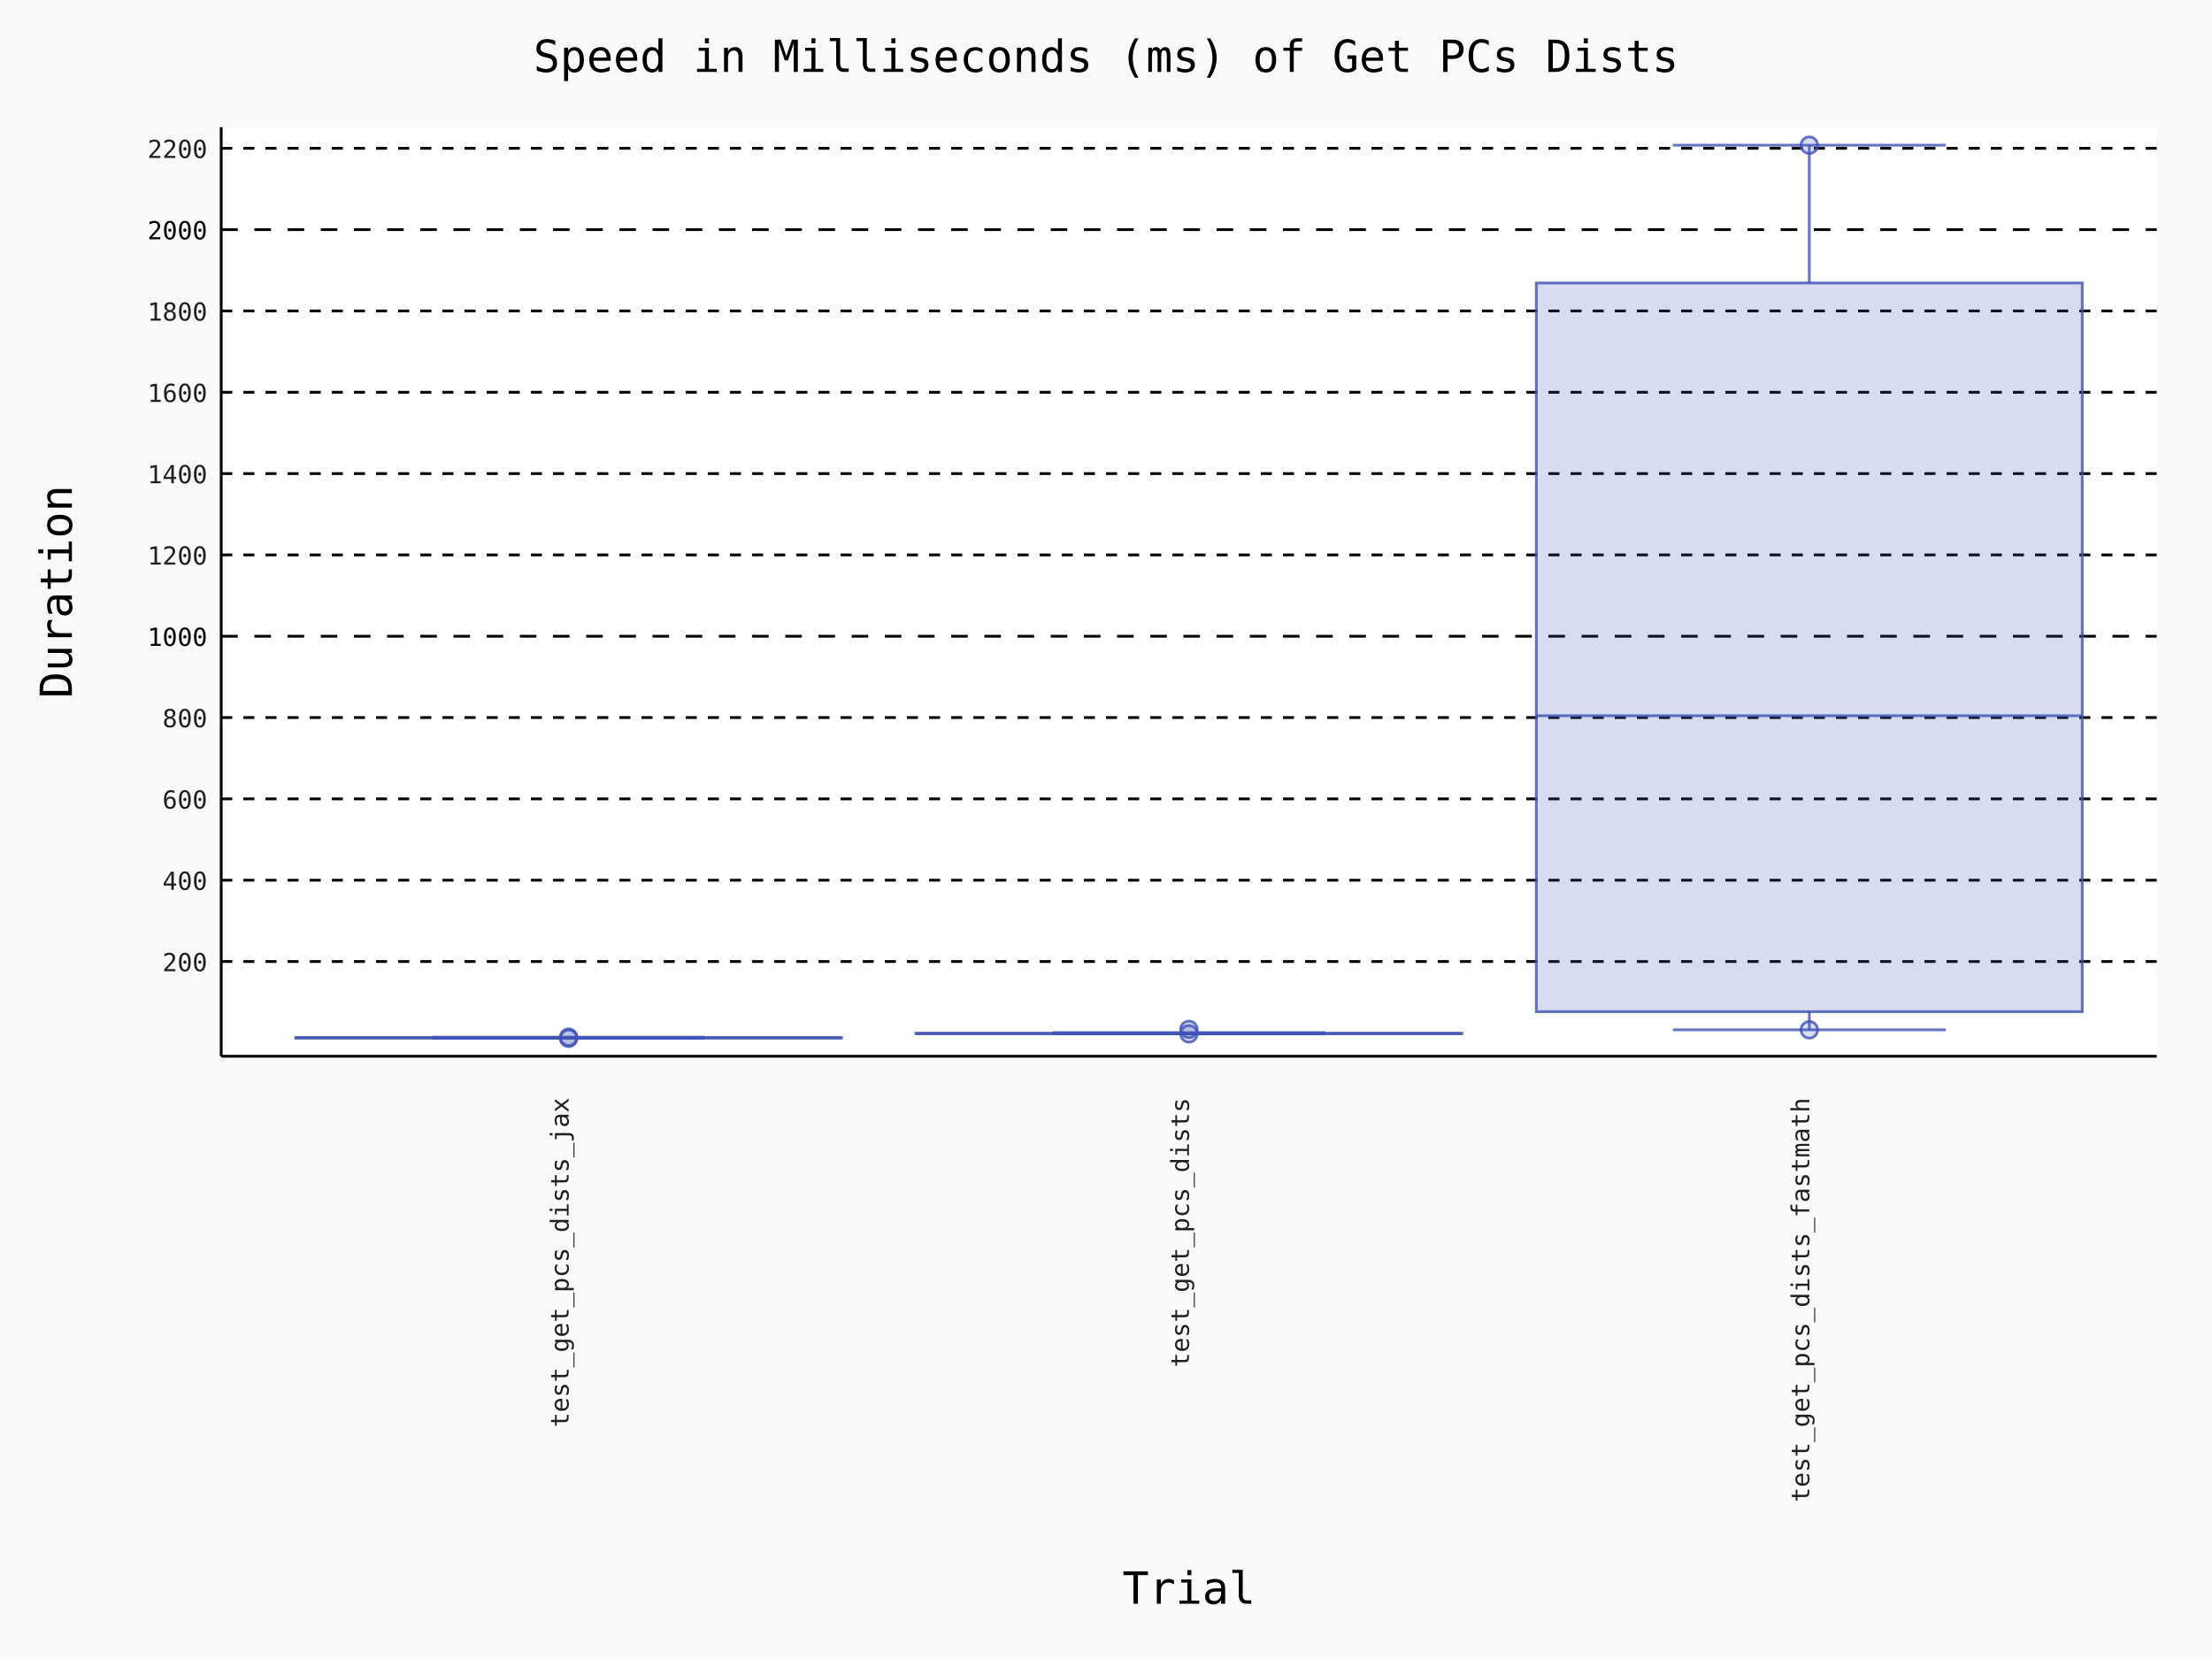
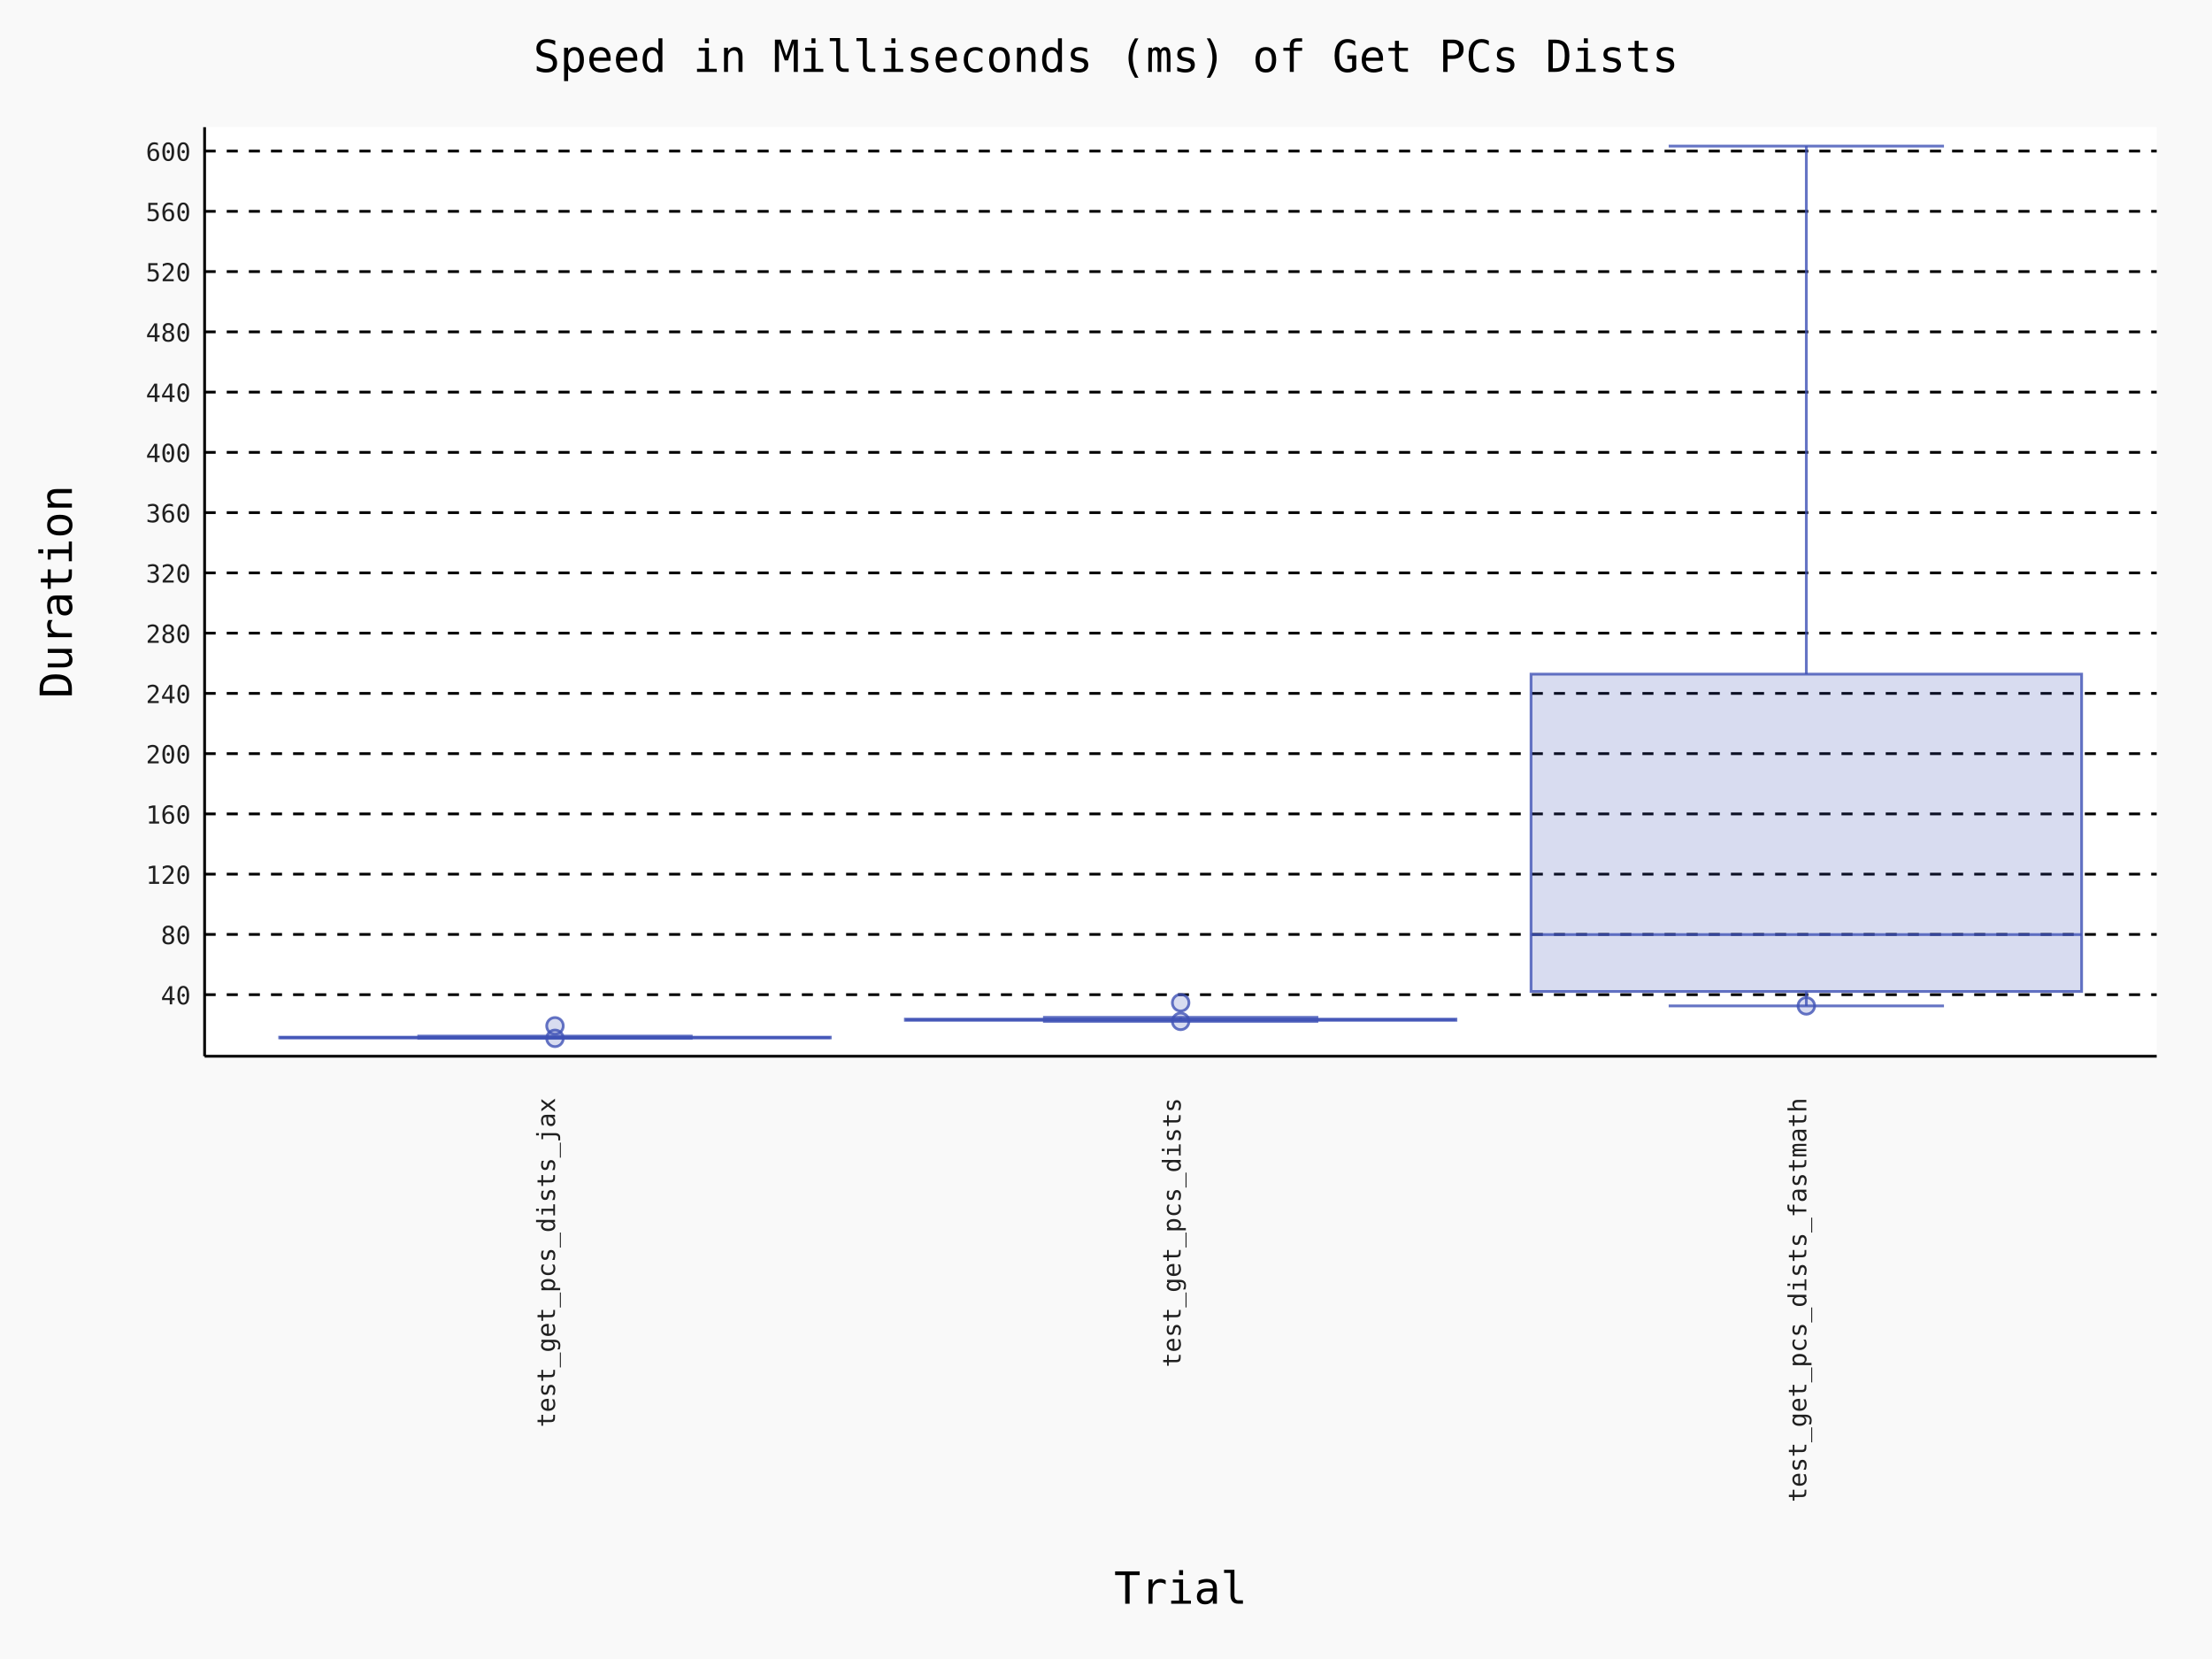
- <svg xmlns="http://www.w3.org/2000/svg" id="chart-bb0d458d-725e-45b3-8f6c-7bca5cf851ec" class="pygal-chart" viewBox="0 0 800 600">
+ <svg xmlns="http://www.w3.org/2000/svg" id="chart-2de57882-93af-4c17-b9f6-735c2a6571a8" class="pygal-chart" viewBox="0 0 800 600">
  <defs>
-     <style type="text/css">#chart-bb0d458d-725e-45b3-8f6c-7bca5cf851ec{-webkit-user-select:none;-webkit-font-smoothing:antialiased;font-family:Consolas,"Deja Vu Sans Mono","Bitstream Vera Sans Mono","Courier New",monospace}#chart-bb0d458d-725e-45b3-8f6c-7bca5cf851ec .title{font-family:Consolas,"Deja Vu Sans Mono","Bitstream Vera Sans Mono","Courier New",monospace;font-size:16px}#chart-bb0d458d-725e-45b3-8f6c-7bca5cf851ec .legends .legend text{font-family:Consolas,"Deja Vu Sans Mono","Bitstream Vera Sans Mono","Courier New",monospace;font-size:14px}#chart-bb0d458d-725e-45b3-8f6c-7bca5cf851ec .axis text{font-family:Consolas,"Deja Vu Sans Mono","Bitstream Vera Sans Mono","Courier New",monospace;font-size:10px}#chart-bb0d458d-725e-45b3-8f6c-7bca5cf851ec .axis text.major{font-family:Consolas,"Deja Vu Sans Mono","Bitstream Vera Sans Mono","Courier New",monospace;font-size:10px}#chart-bb0d458d-725e-45b3-8f6c-7bca5cf851ec .text-overlay text.value{font-family:Consolas,"Deja Vu Sans Mono","Bitstream Vera Sans Mono","Courier New",monospace;font-size:16px}#chart-bb0d458d-725e-45b3-8f6c-7bca5cf851ec .text-overlay text.label{font-family:Consolas,"Deja Vu Sans Mono","Bitstream Vera Sans Mono","Courier New",monospace;font-size:10px}#chart-bb0d458d-725e-45b3-8f6c-7bca5cf851ec .tooltip{font-family:Consolas,"Deja Vu Sans Mono","Bitstream Vera Sans Mono","Courier New",monospace;font-size:14px}#chart-bb0d458d-725e-45b3-8f6c-7bca5cf851ec text.no_data{font-family:Consolas,"Deja Vu Sans Mono","Bitstream Vera Sans Mono","Courier New",monospace;font-size:64px}
- #chart-bb0d458d-725e-45b3-8f6c-7bca5cf851ec{background-color:rgba(249,249,249,1)}#chart-bb0d458d-725e-45b3-8f6c-7bca5cf851ec path,#chart-bb0d458d-725e-45b3-8f6c-7bca5cf851ec line,#chart-bb0d458d-725e-45b3-8f6c-7bca5cf851ec rect,#chart-bb0d458d-725e-45b3-8f6c-7bca5cf851ec circle{-webkit-transition:150ms;-moz-transition:150ms;transition:150ms}#chart-bb0d458d-725e-45b3-8f6c-7bca5cf851ec .graph &gt; .background{fill:rgba(249,249,249,1)}#chart-bb0d458d-725e-45b3-8f6c-7bca5cf851ec .plot &gt; .background{fill:rgba(255,255,255,1)}#chart-bb0d458d-725e-45b3-8f6c-7bca5cf851ec .graph{fill:rgba(0,0,0,.87)}#chart-bb0d458d-725e-45b3-8f6c-7bca5cf851ec text.no_data{fill:rgba(0,0,0,1)}#chart-bb0d458d-725e-45b3-8f6c-7bca5cf851ec .title{fill:rgba(0,0,0,1)}#chart-bb0d458d-725e-45b3-8f6c-7bca5cf851ec .legends .legend text{fill:rgba(0,0,0,.87)}#chart-bb0d458d-725e-45b3-8f6c-7bca5cf851ec .legends .legend:hover text{fill:rgba(0,0,0,1)}#chart-bb0d458d-725e-45b3-8f6c-7bca5cf851ec .axis .line{stroke:rgba(0,0,0,1)}#chart-bb0d458d-725e-45b3-8f6c-7bca5cf851ec .axis .guide.line{stroke:rgba(0,0,0,.54)}#chart-bb0d458d-725e-45b3-8f6c-7bca5cf851ec .axis .major.line{stroke:rgba(0,0,0,.87)}#chart-bb0d458d-725e-45b3-8f6c-7bca5cf851ec .axis text.major{fill:rgba(0,0,0,1)}#chart-bb0d458d-725e-45b3-8f6c-7bca5cf851ec .axis.y .guides:hover .guide.line,#chart-bb0d458d-725e-45b3-8f6c-7bca5cf851ec .line-graph .axis.x .guides:hover .guide.line,#chart-bb0d458d-725e-45b3-8f6c-7bca5cf851ec .stackedline-graph .axis.x .guides:hover .guide.line,#chart-bb0d458d-725e-45b3-8f6c-7bca5cf851ec .xy-graph .axis.x .guides:hover .guide.line{stroke:rgba(0,0,0,1)}#chart-bb0d458d-725e-45b3-8f6c-7bca5cf851ec .axis .guides:hover text{fill:rgba(0,0,0,1)}#chart-bb0d458d-725e-45b3-8f6c-7bca5cf851ec .reactive{fill-opacity:.7;stroke-opacity:.8;stroke-width:1}#chart-bb0d458d-725e-45b3-8f6c-7bca5cf851ec .ci{stroke:rgba(0,0,0,.87)}#chart-bb0d458d-725e-45b3-8f6c-7bca5cf851ec .reactive.active,#chart-bb0d458d-725e-45b3-8f6c-7bca5cf851ec .active .reactive{fill-opacity:.8;stroke-opacity:.9;stroke-width:4}#chart-bb0d458d-725e-45b3-8f6c-7bca5cf851ec .ci .reactive.active{stroke-width:1.5}#chart-bb0d458d-725e-45b3-8f6c-7bca5cf851ec .series text{fill:rgba(0,0,0,1)}#chart-bb0d458d-725e-45b3-8f6c-7bca5cf851ec .tooltip rect{fill:rgba(255,255,255,1);stroke:rgba(0,0,0,1);-webkit-transition:opacity 150ms;-moz-transition:opacity 150ms;transition:opacity 150ms}#chart-bb0d458d-725e-45b3-8f6c-7bca5cf851ec .tooltip .label{fill:rgba(0,0,0,.87)}#chart-bb0d458d-725e-45b3-8f6c-7bca5cf851ec .tooltip .label{fill:rgba(0,0,0,.87)}#chart-bb0d458d-725e-45b3-8f6c-7bca5cf851ec .tooltip .legend{font-size:.8em;fill:rgba(0,0,0,.54)}#chart-bb0d458d-725e-45b3-8f6c-7bca5cf851ec .tooltip .x_label{font-size:.6em;fill:rgba(0,0,0,1)}#chart-bb0d458d-725e-45b3-8f6c-7bca5cf851ec .tooltip .xlink{font-size:.5em;text-decoration:underline}#chart-bb0d458d-725e-45b3-8f6c-7bca5cf851ec .tooltip .value{font-size:1.5em}#chart-bb0d458d-725e-45b3-8f6c-7bca5cf851ec .bound{font-size:.5em}#chart-bb0d458d-725e-45b3-8f6c-7bca5cf851ec .max-value{font-size:.75em;fill:rgba(0,0,0,.54)}#chart-bb0d458d-725e-45b3-8f6c-7bca5cf851ec .map-element{fill:rgba(255,255,255,1);stroke:rgba(0,0,0,.54) !important}#chart-bb0d458d-725e-45b3-8f6c-7bca5cf851ec .map-element .reactive{fill-opacity:inherit;stroke-opacity:inherit}#chart-bb0d458d-725e-45b3-8f6c-7bca5cf851ec .color-0,#chart-bb0d458d-725e-45b3-8f6c-7bca5cf851ec .color-0 a:visited{stroke:#3F51B5;fill:#3F51B5}#chart-bb0d458d-725e-45b3-8f6c-7bca5cf851ec .color-1,#chart-bb0d458d-725e-45b3-8f6c-7bca5cf851ec .color-1 a:visited{stroke:#3F51B5;fill:#3F51B5}#chart-bb0d458d-725e-45b3-8f6c-7bca5cf851ec .color-2,#chart-bb0d458d-725e-45b3-8f6c-7bca5cf851ec .color-2 a:visited{stroke:#3F51B5;fill:#3F51B5}#chart-bb0d458d-725e-45b3-8f6c-7bca5cf851ec .text-overlay .color-0 text{fill:black}#chart-bb0d458d-725e-45b3-8f6c-7bca5cf851ec .text-overlay .color-1 text{fill:black}#chart-bb0d458d-725e-45b3-8f6c-7bca5cf851ec .text-overlay .color-2 text{fill:black}
- #chart-bb0d458d-725e-45b3-8f6c-7bca5cf851ec text.no_data{text-anchor:middle}#chart-bb0d458d-725e-45b3-8f6c-7bca5cf851ec .guide.line{fill:none}#chart-bb0d458d-725e-45b3-8f6c-7bca5cf851ec .centered{text-anchor:middle}#chart-bb0d458d-725e-45b3-8f6c-7bca5cf851ec .title{text-anchor:middle}#chart-bb0d458d-725e-45b3-8f6c-7bca5cf851ec .legends .legend text{fill-opacity:1}#chart-bb0d458d-725e-45b3-8f6c-7bca5cf851ec .axis.x text{text-anchor:middle}#chart-bb0d458d-725e-45b3-8f6c-7bca5cf851ec .axis.x:not(.web) text[transform]{text-anchor:start}#chart-bb0d458d-725e-45b3-8f6c-7bca5cf851ec .axis.x:not(.web) text[transform].backwards{text-anchor:end}#chart-bb0d458d-725e-45b3-8f6c-7bca5cf851ec .axis.y text{text-anchor:end}#chart-bb0d458d-725e-45b3-8f6c-7bca5cf851ec .axis.y text[transform].backwards{text-anchor:start}#chart-bb0d458d-725e-45b3-8f6c-7bca5cf851ec .axis.y2 text{text-anchor:start}#chart-bb0d458d-725e-45b3-8f6c-7bca5cf851ec .axis.y2 text[transform].backwards{text-anchor:end}#chart-bb0d458d-725e-45b3-8f6c-7bca5cf851ec .axis .guide.line{stroke-dasharray:4,4;stroke:black}#chart-bb0d458d-725e-45b3-8f6c-7bca5cf851ec .axis .major.guide.line{stroke-dasharray:6,6;stroke:black}#chart-bb0d458d-725e-45b3-8f6c-7bca5cf851ec .horizontal .axis.y .guide.line,#chart-bb0d458d-725e-45b3-8f6c-7bca5cf851ec .horizontal .axis.y2 .guide.line,#chart-bb0d458d-725e-45b3-8f6c-7bca5cf851ec .vertical .axis.x .guide.line{opacity:0}#chart-bb0d458d-725e-45b3-8f6c-7bca5cf851ec .horizontal .axis.always_show .guide.line,#chart-bb0d458d-725e-45b3-8f6c-7bca5cf851ec .vertical .axis.always_show .guide.line{opacity:1 !important}#chart-bb0d458d-725e-45b3-8f6c-7bca5cf851ec .axis.y .guides:hover .guide.line,#chart-bb0d458d-725e-45b3-8f6c-7bca5cf851ec .axis.y2 .guides:hover .guide.line,#chart-bb0d458d-725e-45b3-8f6c-7bca5cf851ec .axis.x .guides:hover .guide.line{opacity:1}#chart-bb0d458d-725e-45b3-8f6c-7bca5cf851ec .axis .guides:hover text{opacity:1}#chart-bb0d458d-725e-45b3-8f6c-7bca5cf851ec .nofill{fill:none}#chart-bb0d458d-725e-45b3-8f6c-7bca5cf851ec .subtle-fill{fill-opacity:.2}#chart-bb0d458d-725e-45b3-8f6c-7bca5cf851ec .dot{stroke-width:1px;fill-opacity:1;stroke-opacity:1}#chart-bb0d458d-725e-45b3-8f6c-7bca5cf851ec .dot.active{stroke-width:5px}#chart-bb0d458d-725e-45b3-8f6c-7bca5cf851ec .dot.negative{fill:transparent}#chart-bb0d458d-725e-45b3-8f6c-7bca5cf851ec text,#chart-bb0d458d-725e-45b3-8f6c-7bca5cf851ec tspan{stroke:none !important}#chart-bb0d458d-725e-45b3-8f6c-7bca5cf851ec .series text.active{opacity:1}#chart-bb0d458d-725e-45b3-8f6c-7bca5cf851ec .tooltip rect{fill-opacity:.95;stroke-width:.5}#chart-bb0d458d-725e-45b3-8f6c-7bca5cf851ec .tooltip text{fill-opacity:1}#chart-bb0d458d-725e-45b3-8f6c-7bca5cf851ec .showable{visibility:hidden}#chart-bb0d458d-725e-45b3-8f6c-7bca5cf851ec .showable.shown{visibility:visible}#chart-bb0d458d-725e-45b3-8f6c-7bca5cf851ec .gauge-background{fill:rgba(229,229,229,1);stroke:none}#chart-bb0d458d-725e-45b3-8f6c-7bca5cf851ec .bg-lines{stroke:rgba(249,249,249,1);stroke-width:2px}
+     <style type="text/css">#chart-2de57882-93af-4c17-b9f6-735c2a6571a8{-webkit-user-select:none;-webkit-font-smoothing:antialiased;font-family:Consolas,"Deja Vu Sans Mono","Bitstream Vera Sans Mono","Courier New",monospace}#chart-2de57882-93af-4c17-b9f6-735c2a6571a8 .title{font-family:Consolas,"Deja Vu Sans Mono","Bitstream Vera Sans Mono","Courier New",monospace;font-size:16px}#chart-2de57882-93af-4c17-b9f6-735c2a6571a8 .legends .legend text{font-family:Consolas,"Deja Vu Sans Mono","Bitstream Vera Sans Mono","Courier New",monospace;font-size:14px}#chart-2de57882-93af-4c17-b9f6-735c2a6571a8 .axis text{font-family:Consolas,"Deja Vu Sans Mono","Bitstream Vera Sans Mono","Courier New",monospace;font-size:10px}#chart-2de57882-93af-4c17-b9f6-735c2a6571a8 .axis text.major{font-family:Consolas,"Deja Vu Sans Mono","Bitstream Vera Sans Mono","Courier New",monospace;font-size:10px}#chart-2de57882-93af-4c17-b9f6-735c2a6571a8 .text-overlay text.value{font-family:Consolas,"Deja Vu Sans Mono","Bitstream Vera Sans Mono","Courier New",monospace;font-size:16px}#chart-2de57882-93af-4c17-b9f6-735c2a6571a8 .text-overlay text.label{font-family:Consolas,"Deja Vu Sans Mono","Bitstream Vera Sans Mono","Courier New",monospace;font-size:10px}#chart-2de57882-93af-4c17-b9f6-735c2a6571a8 .tooltip{font-family:Consolas,"Deja Vu Sans Mono","Bitstream Vera Sans Mono","Courier New",monospace;font-size:14px}#chart-2de57882-93af-4c17-b9f6-735c2a6571a8 text.no_data{font-family:Consolas,"Deja Vu Sans Mono","Bitstream Vera Sans Mono","Courier New",monospace;font-size:64px}
+ #chart-2de57882-93af-4c17-b9f6-735c2a6571a8{background-color:rgba(249,249,249,1)}#chart-2de57882-93af-4c17-b9f6-735c2a6571a8 path,#chart-2de57882-93af-4c17-b9f6-735c2a6571a8 line,#chart-2de57882-93af-4c17-b9f6-735c2a6571a8 rect,#chart-2de57882-93af-4c17-b9f6-735c2a6571a8 circle{-webkit-transition:150ms;-moz-transition:150ms;transition:150ms}#chart-2de57882-93af-4c17-b9f6-735c2a6571a8 .graph &gt; .background{fill:rgba(249,249,249,1)}#chart-2de57882-93af-4c17-b9f6-735c2a6571a8 .plot &gt; .background{fill:rgba(255,255,255,1)}#chart-2de57882-93af-4c17-b9f6-735c2a6571a8 .graph{fill:rgba(0,0,0,.87)}#chart-2de57882-93af-4c17-b9f6-735c2a6571a8 text.no_data{fill:rgba(0,0,0,1)}#chart-2de57882-93af-4c17-b9f6-735c2a6571a8 .title{fill:rgba(0,0,0,1)}#chart-2de57882-93af-4c17-b9f6-735c2a6571a8 .legends .legend text{fill:rgba(0,0,0,.87)}#chart-2de57882-93af-4c17-b9f6-735c2a6571a8 .legends .legend:hover text{fill:rgba(0,0,0,1)}#chart-2de57882-93af-4c17-b9f6-735c2a6571a8 .axis .line{stroke:rgba(0,0,0,1)}#chart-2de57882-93af-4c17-b9f6-735c2a6571a8 .axis .guide.line{stroke:rgba(0,0,0,.54)}#chart-2de57882-93af-4c17-b9f6-735c2a6571a8 .axis .major.line{stroke:rgba(0,0,0,.87)}#chart-2de57882-93af-4c17-b9f6-735c2a6571a8 .axis text.major{fill:rgba(0,0,0,1)}#chart-2de57882-93af-4c17-b9f6-735c2a6571a8 .axis.y .guides:hover .guide.line,#chart-2de57882-93af-4c17-b9f6-735c2a6571a8 .line-graph .axis.x .guides:hover .guide.line,#chart-2de57882-93af-4c17-b9f6-735c2a6571a8 .stackedline-graph .axis.x .guides:hover .guide.line,#chart-2de57882-93af-4c17-b9f6-735c2a6571a8 .xy-graph .axis.x .guides:hover .guide.line{stroke:rgba(0,0,0,1)}#chart-2de57882-93af-4c17-b9f6-735c2a6571a8 .axis .guides:hover text{fill:rgba(0,0,0,1)}#chart-2de57882-93af-4c17-b9f6-735c2a6571a8 .reactive{fill-opacity:.7;stroke-opacity:.8;stroke-width:1}#chart-2de57882-93af-4c17-b9f6-735c2a6571a8 .ci{stroke:rgba(0,0,0,.87)}#chart-2de57882-93af-4c17-b9f6-735c2a6571a8 .reactive.active,#chart-2de57882-93af-4c17-b9f6-735c2a6571a8 .active .reactive{fill-opacity:.8;stroke-opacity:.9;stroke-width:4}#chart-2de57882-93af-4c17-b9f6-735c2a6571a8 .ci .reactive.active{stroke-width:1.5}#chart-2de57882-93af-4c17-b9f6-735c2a6571a8 .series text{fill:rgba(0,0,0,1)}#chart-2de57882-93af-4c17-b9f6-735c2a6571a8 .tooltip rect{fill:rgba(255,255,255,1);stroke:rgba(0,0,0,1);-webkit-transition:opacity 150ms;-moz-transition:opacity 150ms;transition:opacity 150ms}#chart-2de57882-93af-4c17-b9f6-735c2a6571a8 .tooltip .label{fill:rgba(0,0,0,.87)}#chart-2de57882-93af-4c17-b9f6-735c2a6571a8 .tooltip .label{fill:rgba(0,0,0,.87)}#chart-2de57882-93af-4c17-b9f6-735c2a6571a8 .tooltip .legend{font-size:.8em;fill:rgba(0,0,0,.54)}#chart-2de57882-93af-4c17-b9f6-735c2a6571a8 .tooltip .x_label{font-size:.6em;fill:rgba(0,0,0,1)}#chart-2de57882-93af-4c17-b9f6-735c2a6571a8 .tooltip .xlink{font-size:.5em;text-decoration:underline}#chart-2de57882-93af-4c17-b9f6-735c2a6571a8 .tooltip .value{font-size:1.5em}#chart-2de57882-93af-4c17-b9f6-735c2a6571a8 .bound{font-size:.5em}#chart-2de57882-93af-4c17-b9f6-735c2a6571a8 .max-value{font-size:.75em;fill:rgba(0,0,0,.54)}#chart-2de57882-93af-4c17-b9f6-735c2a6571a8 .map-element{fill:rgba(255,255,255,1);stroke:rgba(0,0,0,.54) !important}#chart-2de57882-93af-4c17-b9f6-735c2a6571a8 .map-element .reactive{fill-opacity:inherit;stroke-opacity:inherit}#chart-2de57882-93af-4c17-b9f6-735c2a6571a8 .color-0,#chart-2de57882-93af-4c17-b9f6-735c2a6571a8 .color-0 a:visited{stroke:#3F51B5;fill:#3F51B5}#chart-2de57882-93af-4c17-b9f6-735c2a6571a8 .color-1,#chart-2de57882-93af-4c17-b9f6-735c2a6571a8 .color-1 a:visited{stroke:#3F51B5;fill:#3F51B5}#chart-2de57882-93af-4c17-b9f6-735c2a6571a8 .color-2,#chart-2de57882-93af-4c17-b9f6-735c2a6571a8 .color-2 a:visited{stroke:#3F51B5;fill:#3F51B5}#chart-2de57882-93af-4c17-b9f6-735c2a6571a8 .text-overlay .color-0 text{fill:black}#chart-2de57882-93af-4c17-b9f6-735c2a6571a8 .text-overlay .color-1 text{fill:black}#chart-2de57882-93af-4c17-b9f6-735c2a6571a8 .text-overlay .color-2 text{fill:black}
+ #chart-2de57882-93af-4c17-b9f6-735c2a6571a8 text.no_data{text-anchor:middle}#chart-2de57882-93af-4c17-b9f6-735c2a6571a8 .guide.line{fill:none}#chart-2de57882-93af-4c17-b9f6-735c2a6571a8 .centered{text-anchor:middle}#chart-2de57882-93af-4c17-b9f6-735c2a6571a8 .title{text-anchor:middle}#chart-2de57882-93af-4c17-b9f6-735c2a6571a8 .legends .legend text{fill-opacity:1}#chart-2de57882-93af-4c17-b9f6-735c2a6571a8 .axis.x text{text-anchor:middle}#chart-2de57882-93af-4c17-b9f6-735c2a6571a8 .axis.x:not(.web) text[transform]{text-anchor:start}#chart-2de57882-93af-4c17-b9f6-735c2a6571a8 .axis.x:not(.web) text[transform].backwards{text-anchor:end}#chart-2de57882-93af-4c17-b9f6-735c2a6571a8 .axis.y text{text-anchor:end}#chart-2de57882-93af-4c17-b9f6-735c2a6571a8 .axis.y text[transform].backwards{text-anchor:start}#chart-2de57882-93af-4c17-b9f6-735c2a6571a8 .axis.y2 text{text-anchor:start}#chart-2de57882-93af-4c17-b9f6-735c2a6571a8 .axis.y2 text[transform].backwards{text-anchor:end}#chart-2de57882-93af-4c17-b9f6-735c2a6571a8 .axis .guide.line{stroke-dasharray:4,4;stroke:black}#chart-2de57882-93af-4c17-b9f6-735c2a6571a8 .axis .major.guide.line{stroke-dasharray:6,6;stroke:black}#chart-2de57882-93af-4c17-b9f6-735c2a6571a8 .horizontal .axis.y .guide.line,#chart-2de57882-93af-4c17-b9f6-735c2a6571a8 .horizontal .axis.y2 .guide.line,#chart-2de57882-93af-4c17-b9f6-735c2a6571a8 .vertical .axis.x .guide.line{opacity:0}#chart-2de57882-93af-4c17-b9f6-735c2a6571a8 .horizontal .axis.always_show .guide.line,#chart-2de57882-93af-4c17-b9f6-735c2a6571a8 .vertical .axis.always_show .guide.line{opacity:1 !important}#chart-2de57882-93af-4c17-b9f6-735c2a6571a8 .axis.y .guides:hover .guide.line,#chart-2de57882-93af-4c17-b9f6-735c2a6571a8 .axis.y2 .guides:hover .guide.line,#chart-2de57882-93af-4c17-b9f6-735c2a6571a8 .axis.x .guides:hover .guide.line{opacity:1}#chart-2de57882-93af-4c17-b9f6-735c2a6571a8 .axis .guides:hover text{opacity:1}#chart-2de57882-93af-4c17-b9f6-735c2a6571a8 .nofill{fill:none}#chart-2de57882-93af-4c17-b9f6-735c2a6571a8 .subtle-fill{fill-opacity:.2}#chart-2de57882-93af-4c17-b9f6-735c2a6571a8 .dot{stroke-width:1px;fill-opacity:1;stroke-opacity:1}#chart-2de57882-93af-4c17-b9f6-735c2a6571a8 .dot.active{stroke-width:5px}#chart-2de57882-93af-4c17-b9f6-735c2a6571a8 .dot.negative{fill:transparent}#chart-2de57882-93af-4c17-b9f6-735c2a6571a8 text,#chart-2de57882-93af-4c17-b9f6-735c2a6571a8 tspan{stroke:none !important}#chart-2de57882-93af-4c17-b9f6-735c2a6571a8 .series text.active{opacity:1}#chart-2de57882-93af-4c17-b9f6-735c2a6571a8 .tooltip rect{fill-opacity:.95;stroke-width:.5}#chart-2de57882-93af-4c17-b9f6-735c2a6571a8 .tooltip text{fill-opacity:1}#chart-2de57882-93af-4c17-b9f6-735c2a6571a8 .showable{visibility:hidden}#chart-2de57882-93af-4c17-b9f6-735c2a6571a8 .showable.shown{visibility:visible}#chart-2de57882-93af-4c17-b9f6-735c2a6571a8 .gauge-background{fill:rgba(229,229,229,1);stroke:none}#chart-2de57882-93af-4c17-b9f6-735c2a6571a8 .bg-lines{stroke:rgba(249,249,249,1);stroke-width:2px}
.tooltip .value{font-size:1em !important}.axis text{font-size:9px !important}</style>
  </defs>
  <g class="graph custombox-graph vertical">
    <rect x="0" y="0" width="800" height="600" class="background" />
-     <g transform="translate(80, 46)" class="plot">
-       <rect x="0" y="0" width="700.0" height="336.0" class="background" />
+     <g transform="translate(74, 46)" class="plot">
+       <rect x="0" y="0" width="706.0" height="336.0" class="background" />
      <g class="axis y always_show">
-         <path d="M0 336 h700" class="line" />
+         <path d="M0 336 h706" class="line" />
        <g class="guides">
-           <path d="M0 301.745 h700" class="guide line" />
-           <text x="-5" y="305.245" class="">200</text>
+           <path d="M0 313.739 h706" class="guide line" />
+           <text x="-5" y="317.239" class="">40</text>
        </g>
        <g class="guides">
-           <path d="M0 272.335 h700" class="guide line" />
-           <text x="-5" y="275.835" class="">400</text>
+           <path d="M0 291.946 h706" class="guide line" />
+           <text x="-5" y="295.446" class="">80</text>
        </g>
        <g class="guides">
-           <path d="M0 242.924 h700" class="guide line" />
-           <text x="-5" y="246.424" class="">600</text>
+           <path d="M0 270.153 h706" class="guide line" />
+           <text x="-5" y="273.653" class="">120</text>
        </g>
        <g class="guides">
-           <path d="M0 213.513 h700" class="guide line" />
-           <text x="-5" y="217.013" class="">800</text>
+           <path d="M0 248.361 h706" class="guide line" />
+           <text x="-5" y="251.861" class="">160</text>
        </g>
        <g class="guides">
-           <path d="M0 184.102 h700" class="major guide line" />
-           <text x="-5" y="187.602" class="major">1000</text>
+           <path d="M0 226.568 h706" class="guide line" />
+           <text x="-5" y="230.068" class="">200</text>
        </g>
        <g class="guides">
-           <path d="M0 154.692 h700" class="guide line" />
-           <text x="-5" y="158.192" class="">1200</text>
+           <path d="M0 204.775 h706" class="guide line" />
+           <text x="-5" y="208.275" class="">240</text>
        </g>
        <g class="guides">
-           <path d="M0 125.281 h700" class="guide line" />
-           <text x="-5" y="128.781" class="">1400</text>
+           <path d="M0 182.982 h706" class="guide line" />
+           <text x="-5" y="186.482" class="">280</text>
        </g>
        <g class="guides">
-           <path d="M0 95.87 h700" class="guide line" />
-           <text x="-5" y="99.37" class="">1600</text>
+           <path d="M0 161.19 h706" class="guide line" />
+           <text x="-5" y="164.69" class="">320</text>
        </g>
        <g class="guides">
-           <path d="M0 66.459 h700" class="guide line" />
-           <text x="-5" y="69.959" class="">1800</text>
+           <path d="M0 139.397 h706" class="guide line" />
+           <text x="-5" y="142.897" class="">360</text>
        </g>
        <g class="guides">
-           <path d="M0 37.049 h700" class="major guide line" />
-           <text x="-5" y="40.549" class="major">2000</text>
+           <path d="M0 117.604 h706" class="guide line" />
+           <text x="-5" y="121.104" class="">400</text>
        </g>
        <g class="guides">
-           <path d="M0 7.638 h700" class="guide line" />
-           <text x="-5" y="11.138" class="">2200</text>
+           <path d="M0 95.812 h706" class="guide line" />
+           <text x="-5" y="99.312" class="">440</text>
+         </g>
+         <g class="guides">
+           <path d="M0 74.019 h706" class="guide line" />
+           <text x="-5" y="77.519" class="">480</text>
+         </g>
+         <g class="guides">
+           <path d="M0 52.226 h706" class="guide line" />
+           <text x="-5" y="55.726" class="">520</text>
+         </g>
+         <g class="guides">
+           <path d="M0 30.434 h706" class="guide line" />
+           <text x="-5" y="33.934" class="">560</text>
+         </g>
+         <g class="guides">
+           <path d="M0 8.641 h706" class="guide line" />
+           <text x="-5" y="12.141" class="">600</text>
        </g>
      </g>
      <g class="axis x">
        <path d="M0 0 v336" class="line" />
        <g class="guides">
-           <path d="M125.641 0 v336" class="guide line" />
-           <text x="125.641" y="351.0" class="backwards" transform="rotate(270 125.641 351)">test_get_pcs_dists_jax</text>
+           <path d="M126.718 0 v336" class="guide line" />
+           <text x="126.718" y="351.0" class="backwards" transform="rotate(270 126.7179 351)">test_get_pcs_dists_jax</text>
        </g>
        <g class="guides">
-           <path d="M350 0 v336" class="guide line" />
-           <text x="350.0" y="351.0" class="backwards" transform="rotate(270 350 351)">test_get_pcs_dists</text>
+           <path d="M353 0 v336" class="guide line" />
+           <text x="353.0" y="351.0" class="backwards" transform="rotate(270 353 351)">test_get_pcs_dists</text>
        </g>
        <g class="guides">
-           <path d="M574.359 0 v336" class="guide line" />
-           <text x="574.359" y="351.0" class="backwards" transform="rotate(270 574.359 351)">test_get_pcs_dists_fastmath</text>
+           <path d="M579.282 0 v336" class="guide line" />
+           <text x="579.282" y="351.0" class="backwards" transform="rotate(270 579.2821 351)">test_get_pcs_dists_fastmath</text>
        </g>
      </g>
      <g class="series serie-0 color-0">
        <g class="boxes">
          <g class="box">
-             <path stroke-width="3" d="M76.282 329.517 L175 329.517" class="reactive tooltip-trigger" />
-             <path stroke-width="3" d="M26.923 329.332 L224.359 329.332" class="reactive tooltip-trigger" />
-             <path stroke-width="3" d="M76.282 329.115 L175 329.115" class="reactive tooltip-trigger" />
-             <path stroke-width="2" d="M125.641 329.517 L125.641 329.421" class="reactive tooltip-trigger" />
-             <path stroke-width="2" d="M125.641 329.115 L125.641 329.26" class="reactive tooltip-trigger" />
-             <rect x="26.923" y="329.26" height="0.161" width="197.436" class="subtle-fill reactive tooltip-trigger" />
-             <circle cx="125.641" cy="329.517" r="3" class="subtle-fill reactive tooltip-trigger" />
-             <circle cx="125.641" cy="329.115" r="3" class="subtle-fill reactive tooltip-trigger" />
+             <path stroke-width="3" d="M76.936 329.524 L176.5 329.524" class="reactive tooltip-trigger" />
+             <path stroke-width="3" d="M27.154 329.282 L226.282 329.282" class="reactive tooltip-trigger" />
+             <path stroke-width="3" d="M76.936 328.714 L176.5 328.714" class="reactive tooltip-trigger" />
+             <path stroke-width="2" d="M126.718 329.524 L126.718 329.367" class="reactive tooltip-trigger" />
+             <path stroke-width="2" d="M126.718 328.714 L126.718 329.109" class="reactive tooltip-trigger" />
+             <rect x="27.154" y="329.109" height="0.258" width="199.128" class="subtle-fill reactive tooltip-trigger" />
+             <circle cx="126.718" cy="329.524" r="3" class="subtle-fill reactive tooltip-trigger" />
+             <circle cx="126.718" cy="325.016" r="3" class="subtle-fill reactive tooltip-trigger" />
          </g>
        </g>
      </g>
      <g class="series serie-1 color-1">
        <g class="boxes">
          <g class="box">
-             <path stroke-width="3" d="M300.641 327.909 L399.359 327.909" class="reactive tooltip-trigger" />
-             <path stroke-width="3" d="M251.282 327.788 L448.718 327.788" class="reactive tooltip-trigger" />
-             <path stroke-width="3" d="M300.641 327.448 L399.359 327.448" class="reactive tooltip-trigger" />
-             <path stroke-width="2" d="M350 327.909 L350 327.844" class="reactive tooltip-trigger" />
-             <path stroke-width="2" d="M350 327.448 L350 327.697" class="reactive tooltip-trigger" />
-             <rect x="251.282" y="327.697" height="0.147" width="197.436" class="subtle-fill reactive tooltip-trigger" />
-             <circle cx="350.0" cy="327.909" r="3" class="subtle-fill reactive tooltip-trigger" />
-             <circle cx="350.0" cy="326.298" r="3" class="subtle-fill reactive tooltip-trigger" />
+             <path stroke-width="3" d="M303.218 323.398 L402.782 323.398" class="reactive tooltip-trigger" />
+             <path stroke-width="3" d="M253.436 322.826 L452.564 322.826" class="reactive tooltip-trigger" />
+             <path stroke-width="3" d="M303.218 321.936 L402.782 321.936" class="reactive tooltip-trigger" />
+             <path stroke-width="2" d="M353 323.398 L353 322.995" class="reactive tooltip-trigger" />
+             <path stroke-width="2" d="M353 321.936 L353 322.588" class="reactive tooltip-trigger" />
+             <rect x="253.436" y="322.588" height="0.407" width="199.128" class="subtle-fill reactive tooltip-trigger" />
+             <circle cx="353" cy="323.398" r="3" class="subtle-fill reactive tooltip-trigger" />
+             <circle cx="353" cy="316.658" r="3" class="subtle-fill reactive tooltip-trigger" />
          </g>
        </g>
      </g>
      <g class="series serie-2 color-2">
        <g class="boxes">
          <g class="box">
-             <path stroke-width="3" d="M525 326.45 L623.718 326.45" class="reactive tooltip-trigger" />
-             <path stroke-width="3" d="M475.641 212.86 L673.077 212.86" class="reactive tooltip-trigger" />
-             <path stroke-width="3" d="M525 6.511 L623.718 6.511" class="reactive tooltip-trigger" />
-             <path stroke-width="2" d="M574.359 326.45 L574.359 319.883" class="reactive tooltip-trigger" />
-             <path stroke-width="2" d="M574.359 6.511 L574.359 56.347" class="reactive tooltip-trigger" />
-             <rect x="475.641" y="56.347" height="263.536" width="197.436" class="subtle-fill reactive tooltip-trigger" />
-             <circle cx="574.359" cy="326.45" r="3" class="subtle-fill reactive tooltip-trigger" />
-             <circle cx="574.359" cy="6.511" r="3" class="subtle-fill reactive tooltip-trigger" />
+             <path stroke-width="3" d="M529.5 317.8 L629.064 317.8" class="reactive tooltip-trigger" />
+             <path stroke-width="3" d="M479.718 292.004 L678.846 292.004" class="reactive tooltip-trigger" />
+             <path stroke-width="3" d="M529.5 6.838 L629.064 6.838" class="reactive tooltip-trigger" />
+             <path stroke-width="2" d="M579.282 317.8 L579.282 312.577" class="reactive tooltip-trigger" />
+             <path stroke-width="2" d="M579.282 6.838 L579.282 197.813" class="reactive tooltip-trigger" />
+             <rect x="479.718" y="197.813" height="114.765" width="199.128" class="subtle-fill reactive tooltip-trigger" />
+             <circle cx="579.282" cy="317.8" r="3" class="subtle-fill reactive tooltip-trigger" />
+             <circle cx="579.282" cy="-346.916" r="3" class="subtle-fill reactive tooltip-trigger" />
          </g>
        </g>
      </g>
    </g>
    <g class="titles">
      <text x="400.0" y="26" class="title plot_title">Speed in Milliseconds (ms) of Get PCs Dists</text>
-       <text x="430.0" y="580.0" class="title">Trial</text>
+       <text x="427.0" y="580.0" class="title">Trial</text>
      <text x="0" y="240.0" class="title" transform="rotate(-90 0 214)">Duration</text>
    </g>
-     <g transform="translate(80, 46)" class="plot overlay">
+     <g transform="translate(74, 46)" class="plot overlay">
      <g class="series serie-0 color-0" />
      <g class="series serie-1 color-1" />
      <g class="series serie-2 color-2" />
    </g>
-     <g transform="translate(80, 46)" class="plot text-overlay">
+     <g transform="translate(74, 46)" class="plot text-overlay">
      <g class="series serie-0 color-0" />
      <g class="series serie-1 color-1" />
      <g class="series serie-2 color-2" />
    </g>
-     <g transform="translate(80, 46)" class="plot tooltip-overlay">
+     <g transform="translate(74, 46)" class="plot tooltip-overlay">
      <g transform="translate(0 0)" style="opacity: 0" class="tooltip">
        <rect rx="0" ry="0" width="0" height="0" class="tooltip-box" />
        <g class="text" />
      </g>
    </g>
  </g>
</svg>
